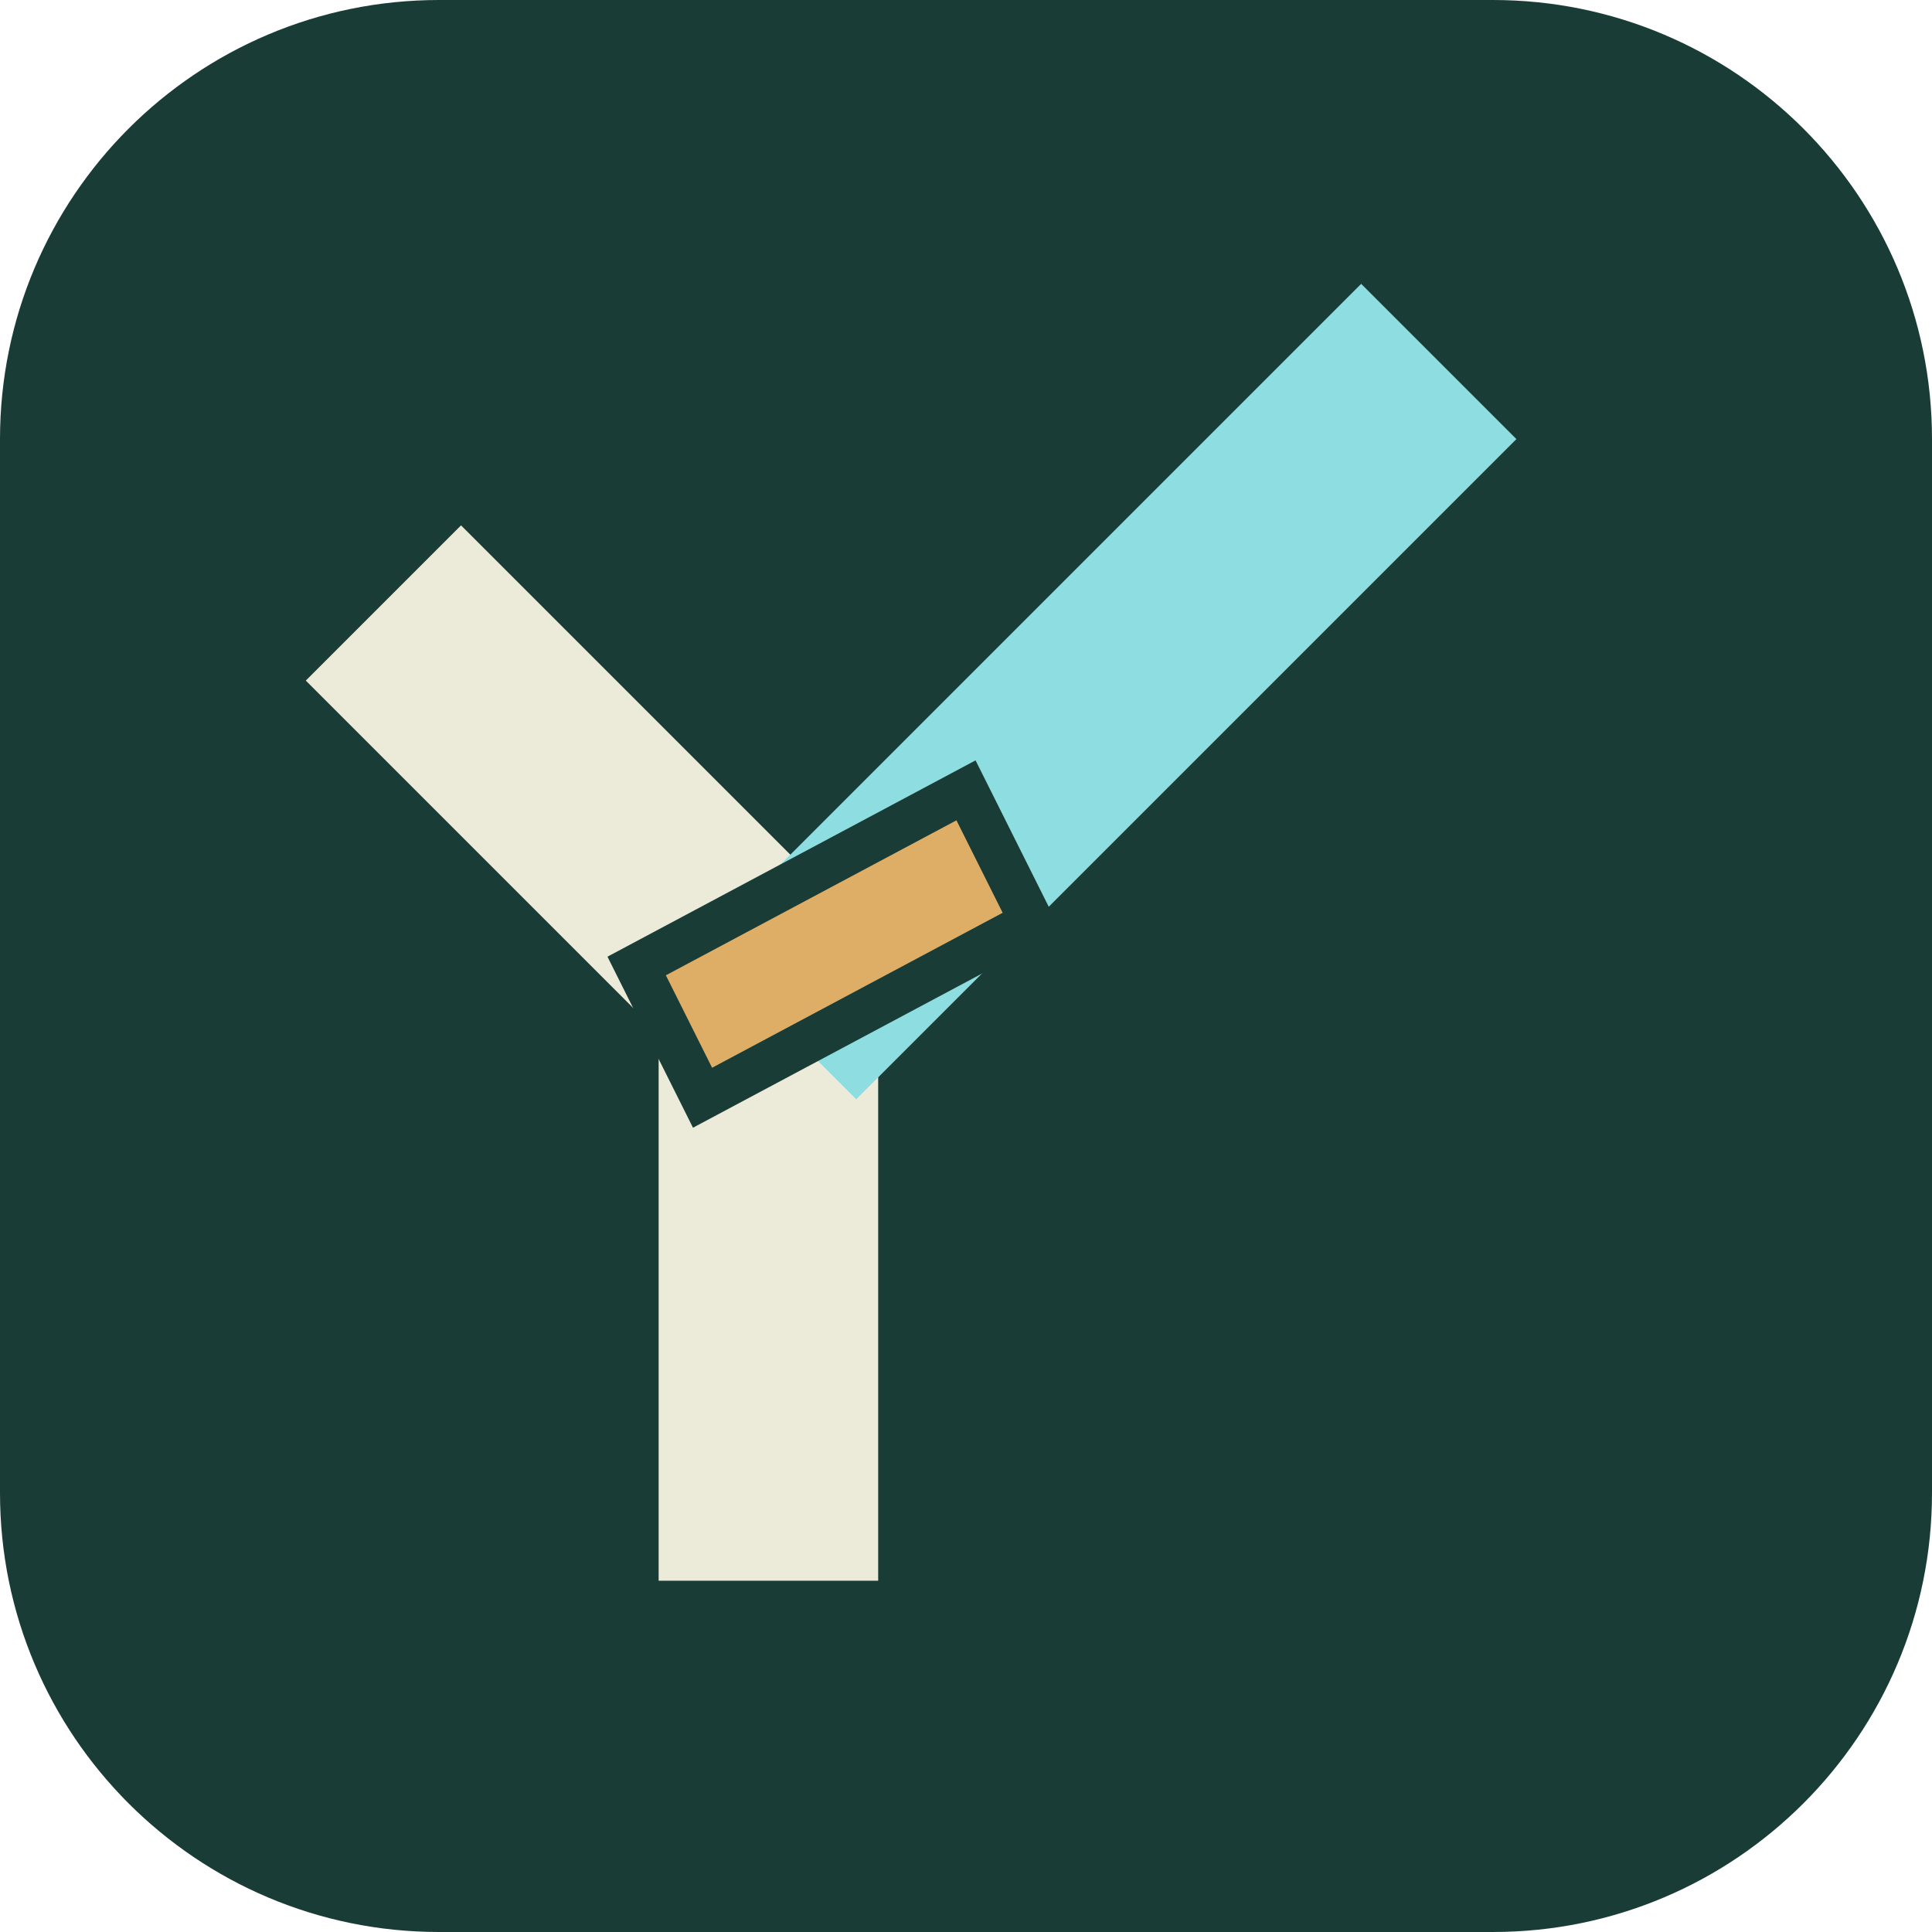
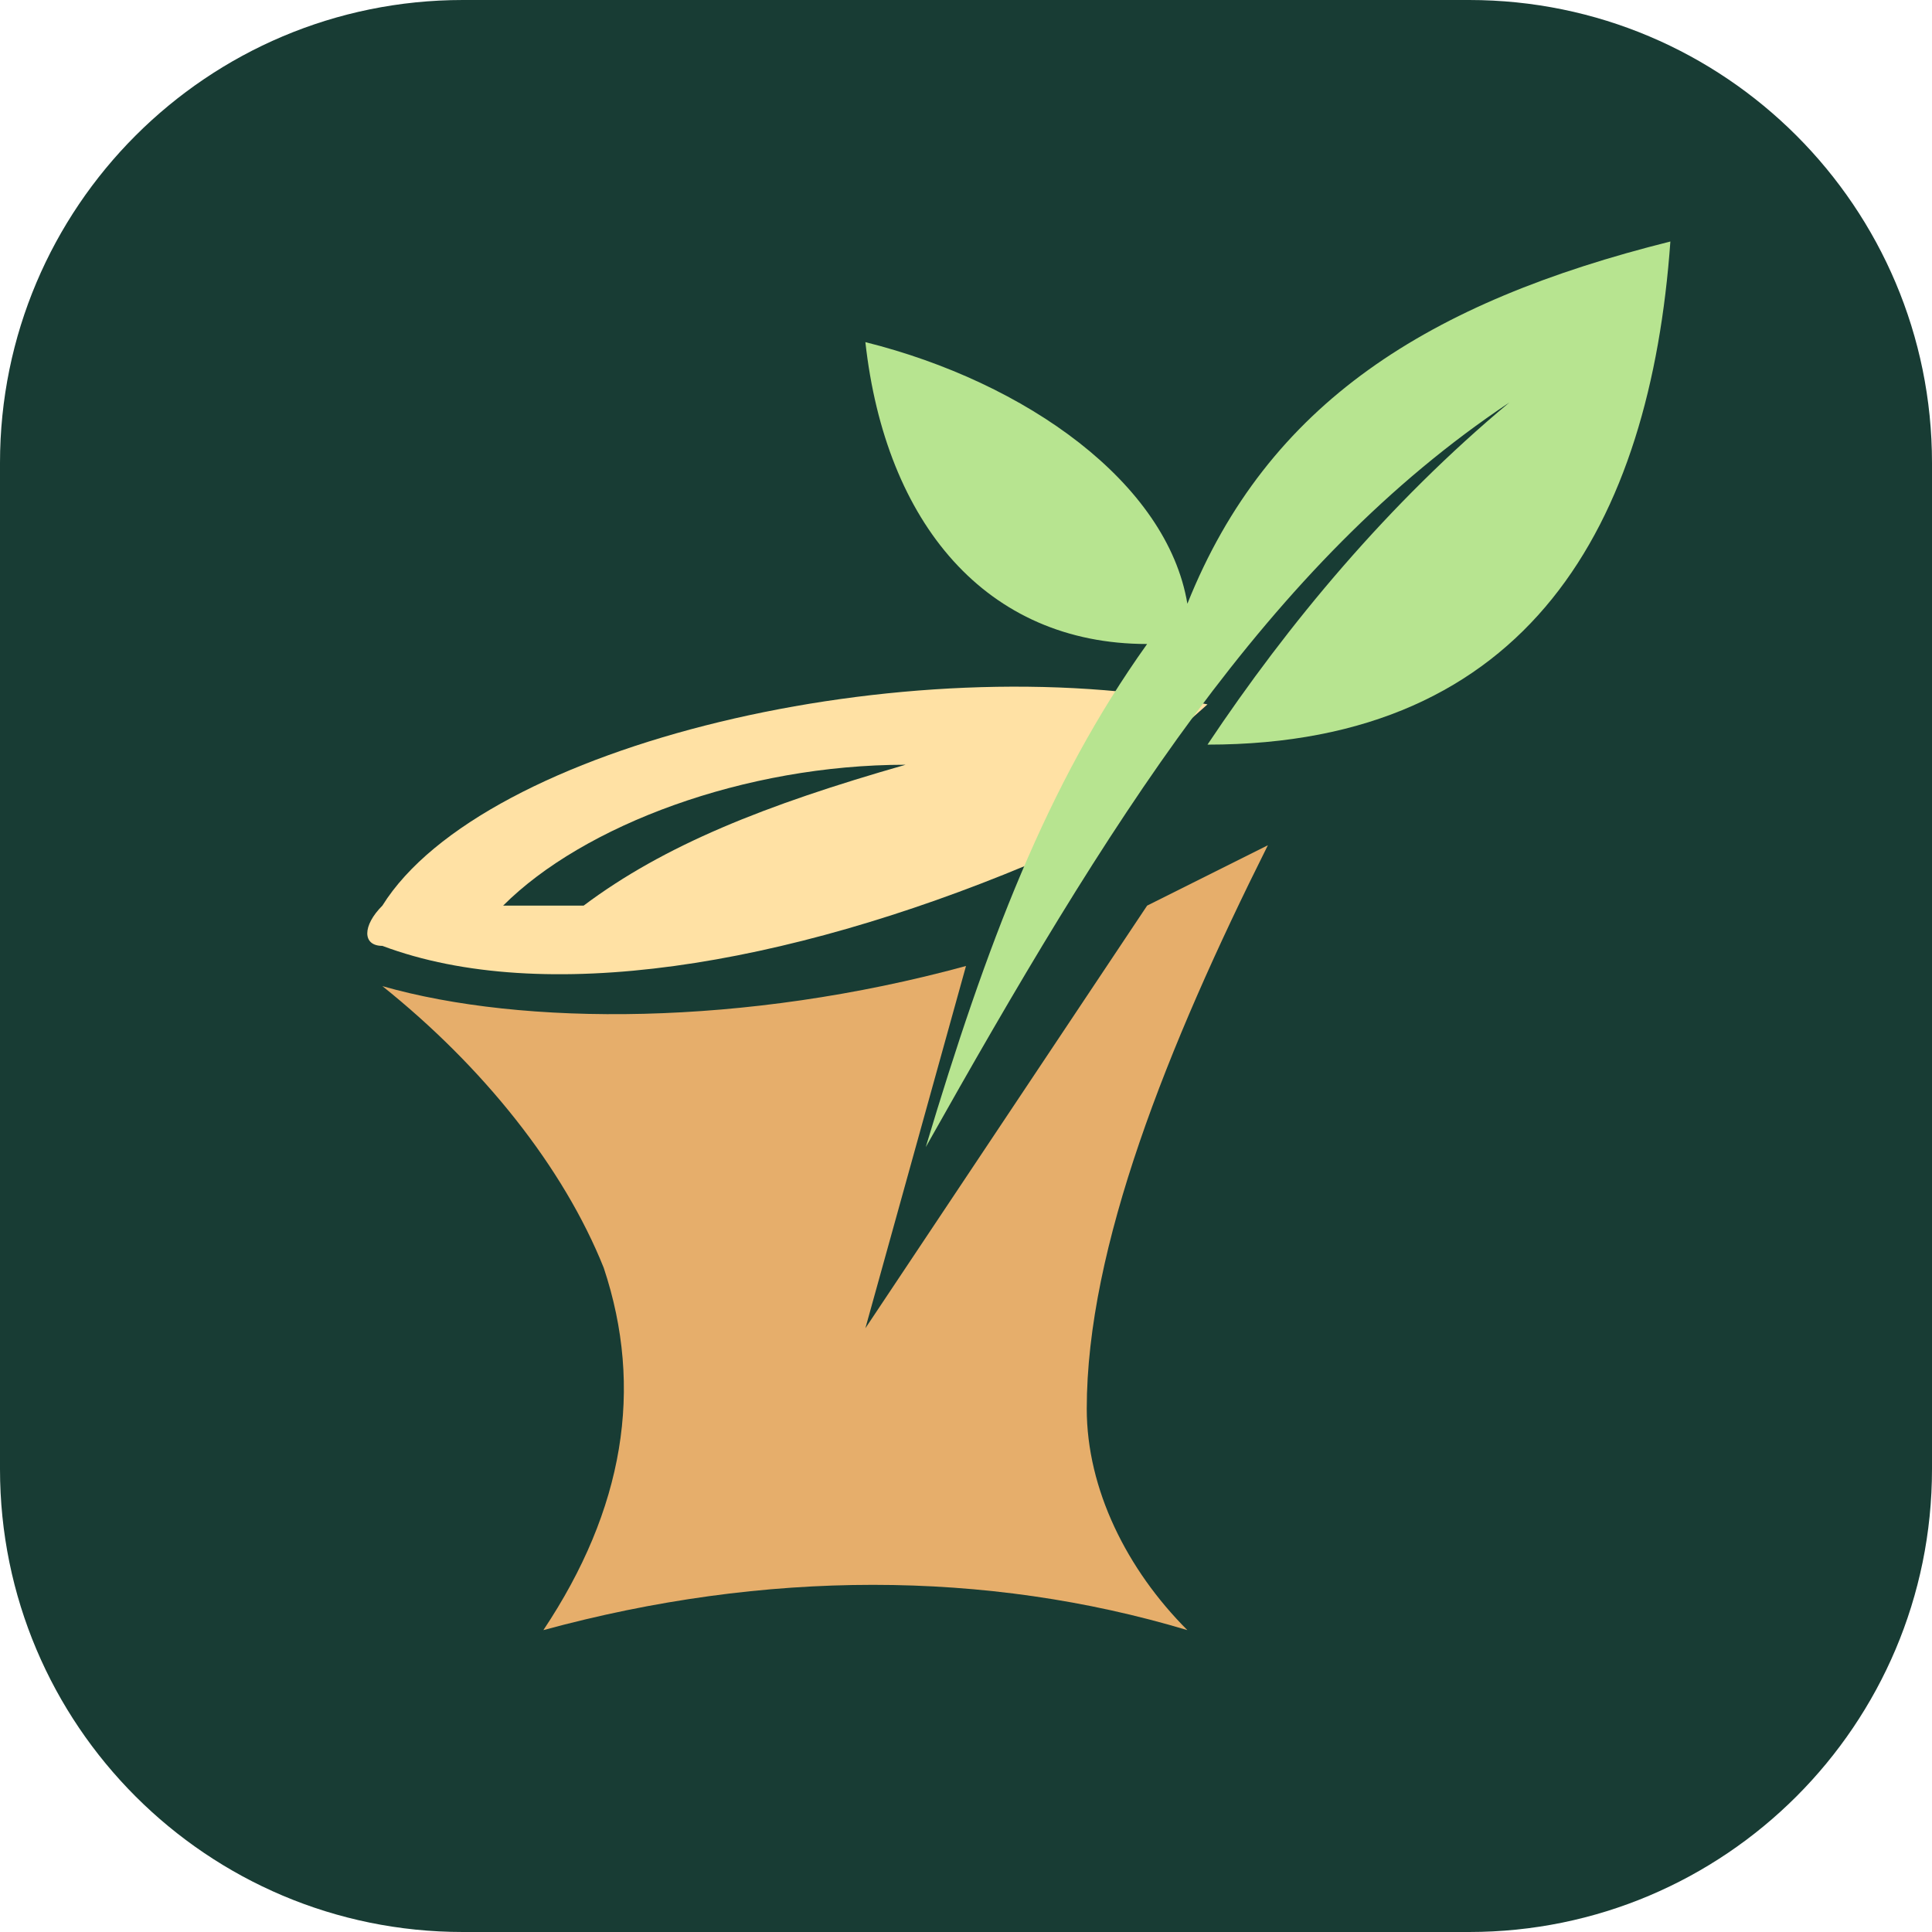
- <svg xmlns="http://www.w3.org/2000/svg" width="88" height="88" viewBox="0 0 88 88">
-   <rect width="88" height="88" rx="20" fill="#193c37" />
-   <g fill="none" stroke-width="10" stroke-linecap="square" stroke-linejoin="round">
-     <path stroke="#ecead9" d="M35 67V45L21 31" />
-     <path stroke="#8edde0" d="M39 43 62 20" />
-   </g>
-   <path d="m29 44 15-8 3 6-15 8z" fill="#dfae66" stroke="#193c37" stroke-width="2" />
+ <svg xmlns="http://www.w3.org/2000/svg" viewBox="0 0 96 96" width="96" height="96" role="img" aria-labelledby="title" aria-describedby="desc">
+   <rect width="96" height="96" rx="23" fill="#183c34" />
+   <path fill="#e6ae6b" d="M19 49c7 2 18 2 29-1l-5 18 14-21 6-3     c-5 10-9 20-9 28 0 4 2 8 5 11-10-3-21-3-32 0     4-6 5-12 3-18-2-5-6-10-11-14Z" />
+   <path fill="#ffe1a4" d="M19 45c5-8 26-13 41-10l-9 8     c-12 5-24 7-32 4-1 0-1-1 0-2Z" />
+   <path fill="#183c34" d="M25 45c4-4 12-7 20-7-7 2-12 4-16 7Z" />
+   <path fill="#b7e490" d="M46 57c3-10 6-18 11-25     -8 0-13-6-14-15 8 2 15 7 16 13     4-10 12-15 24-18-1 14-7 25-23 25     4-6 9-12 15-17-12 8-20 21-29 37Z" />
</svg>
